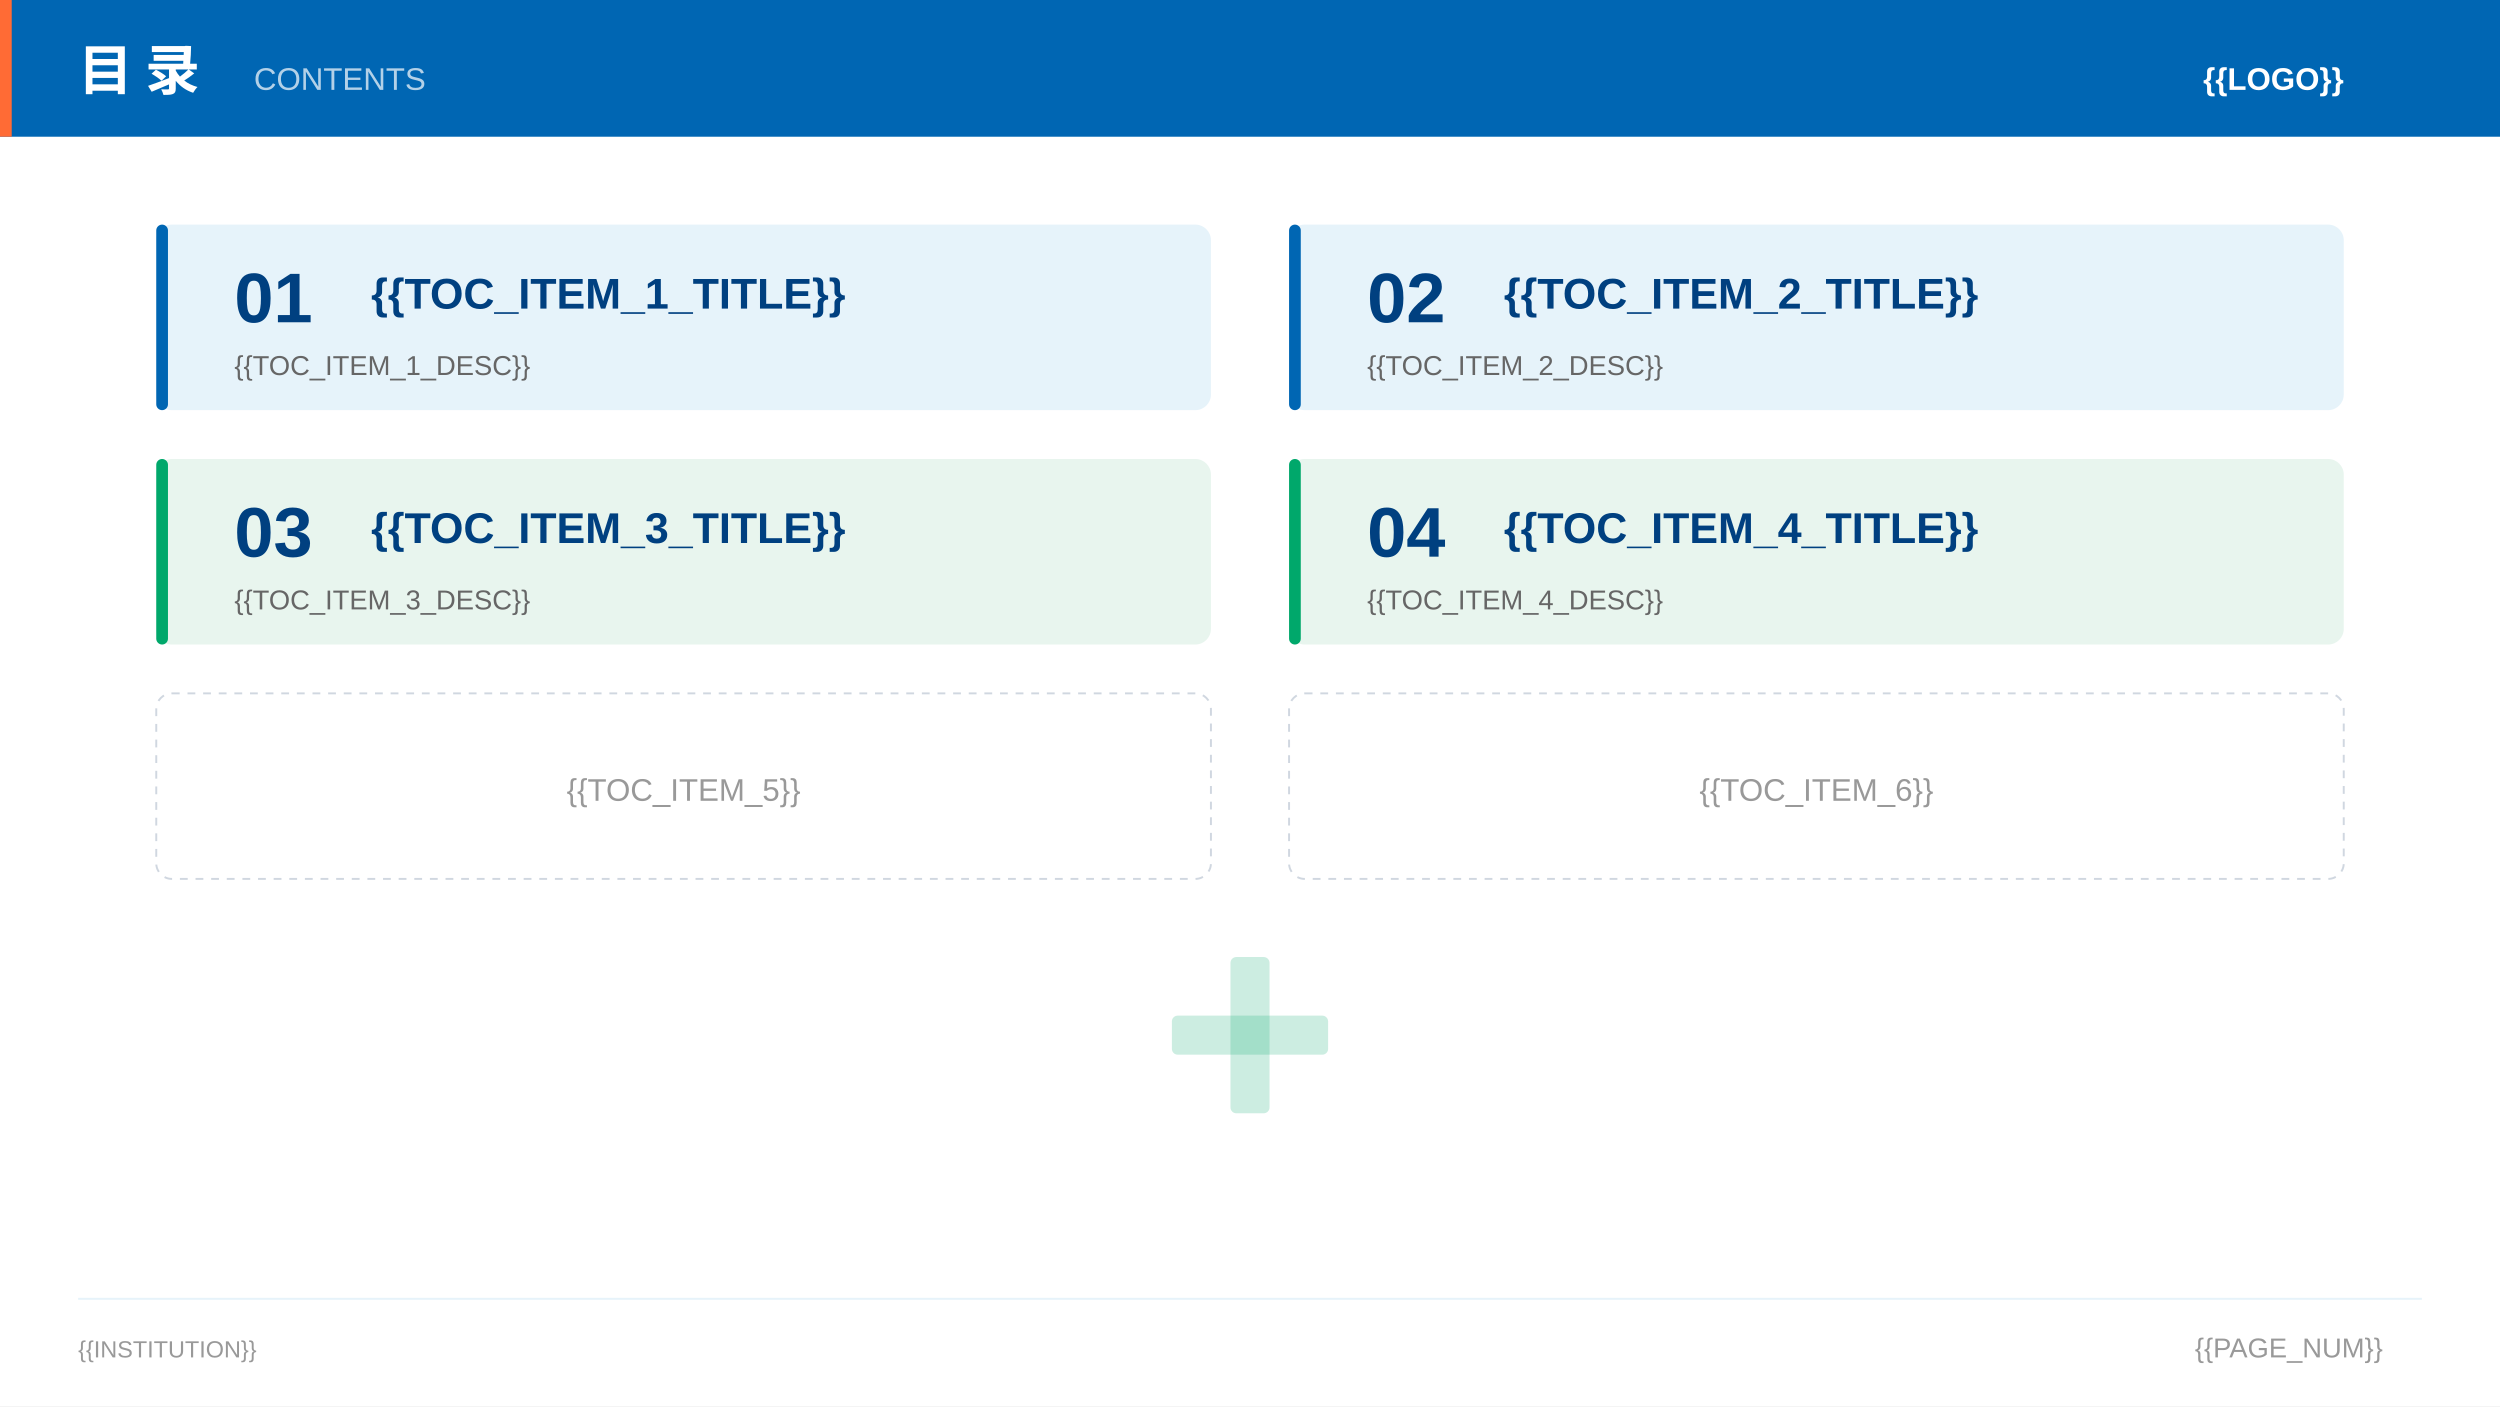
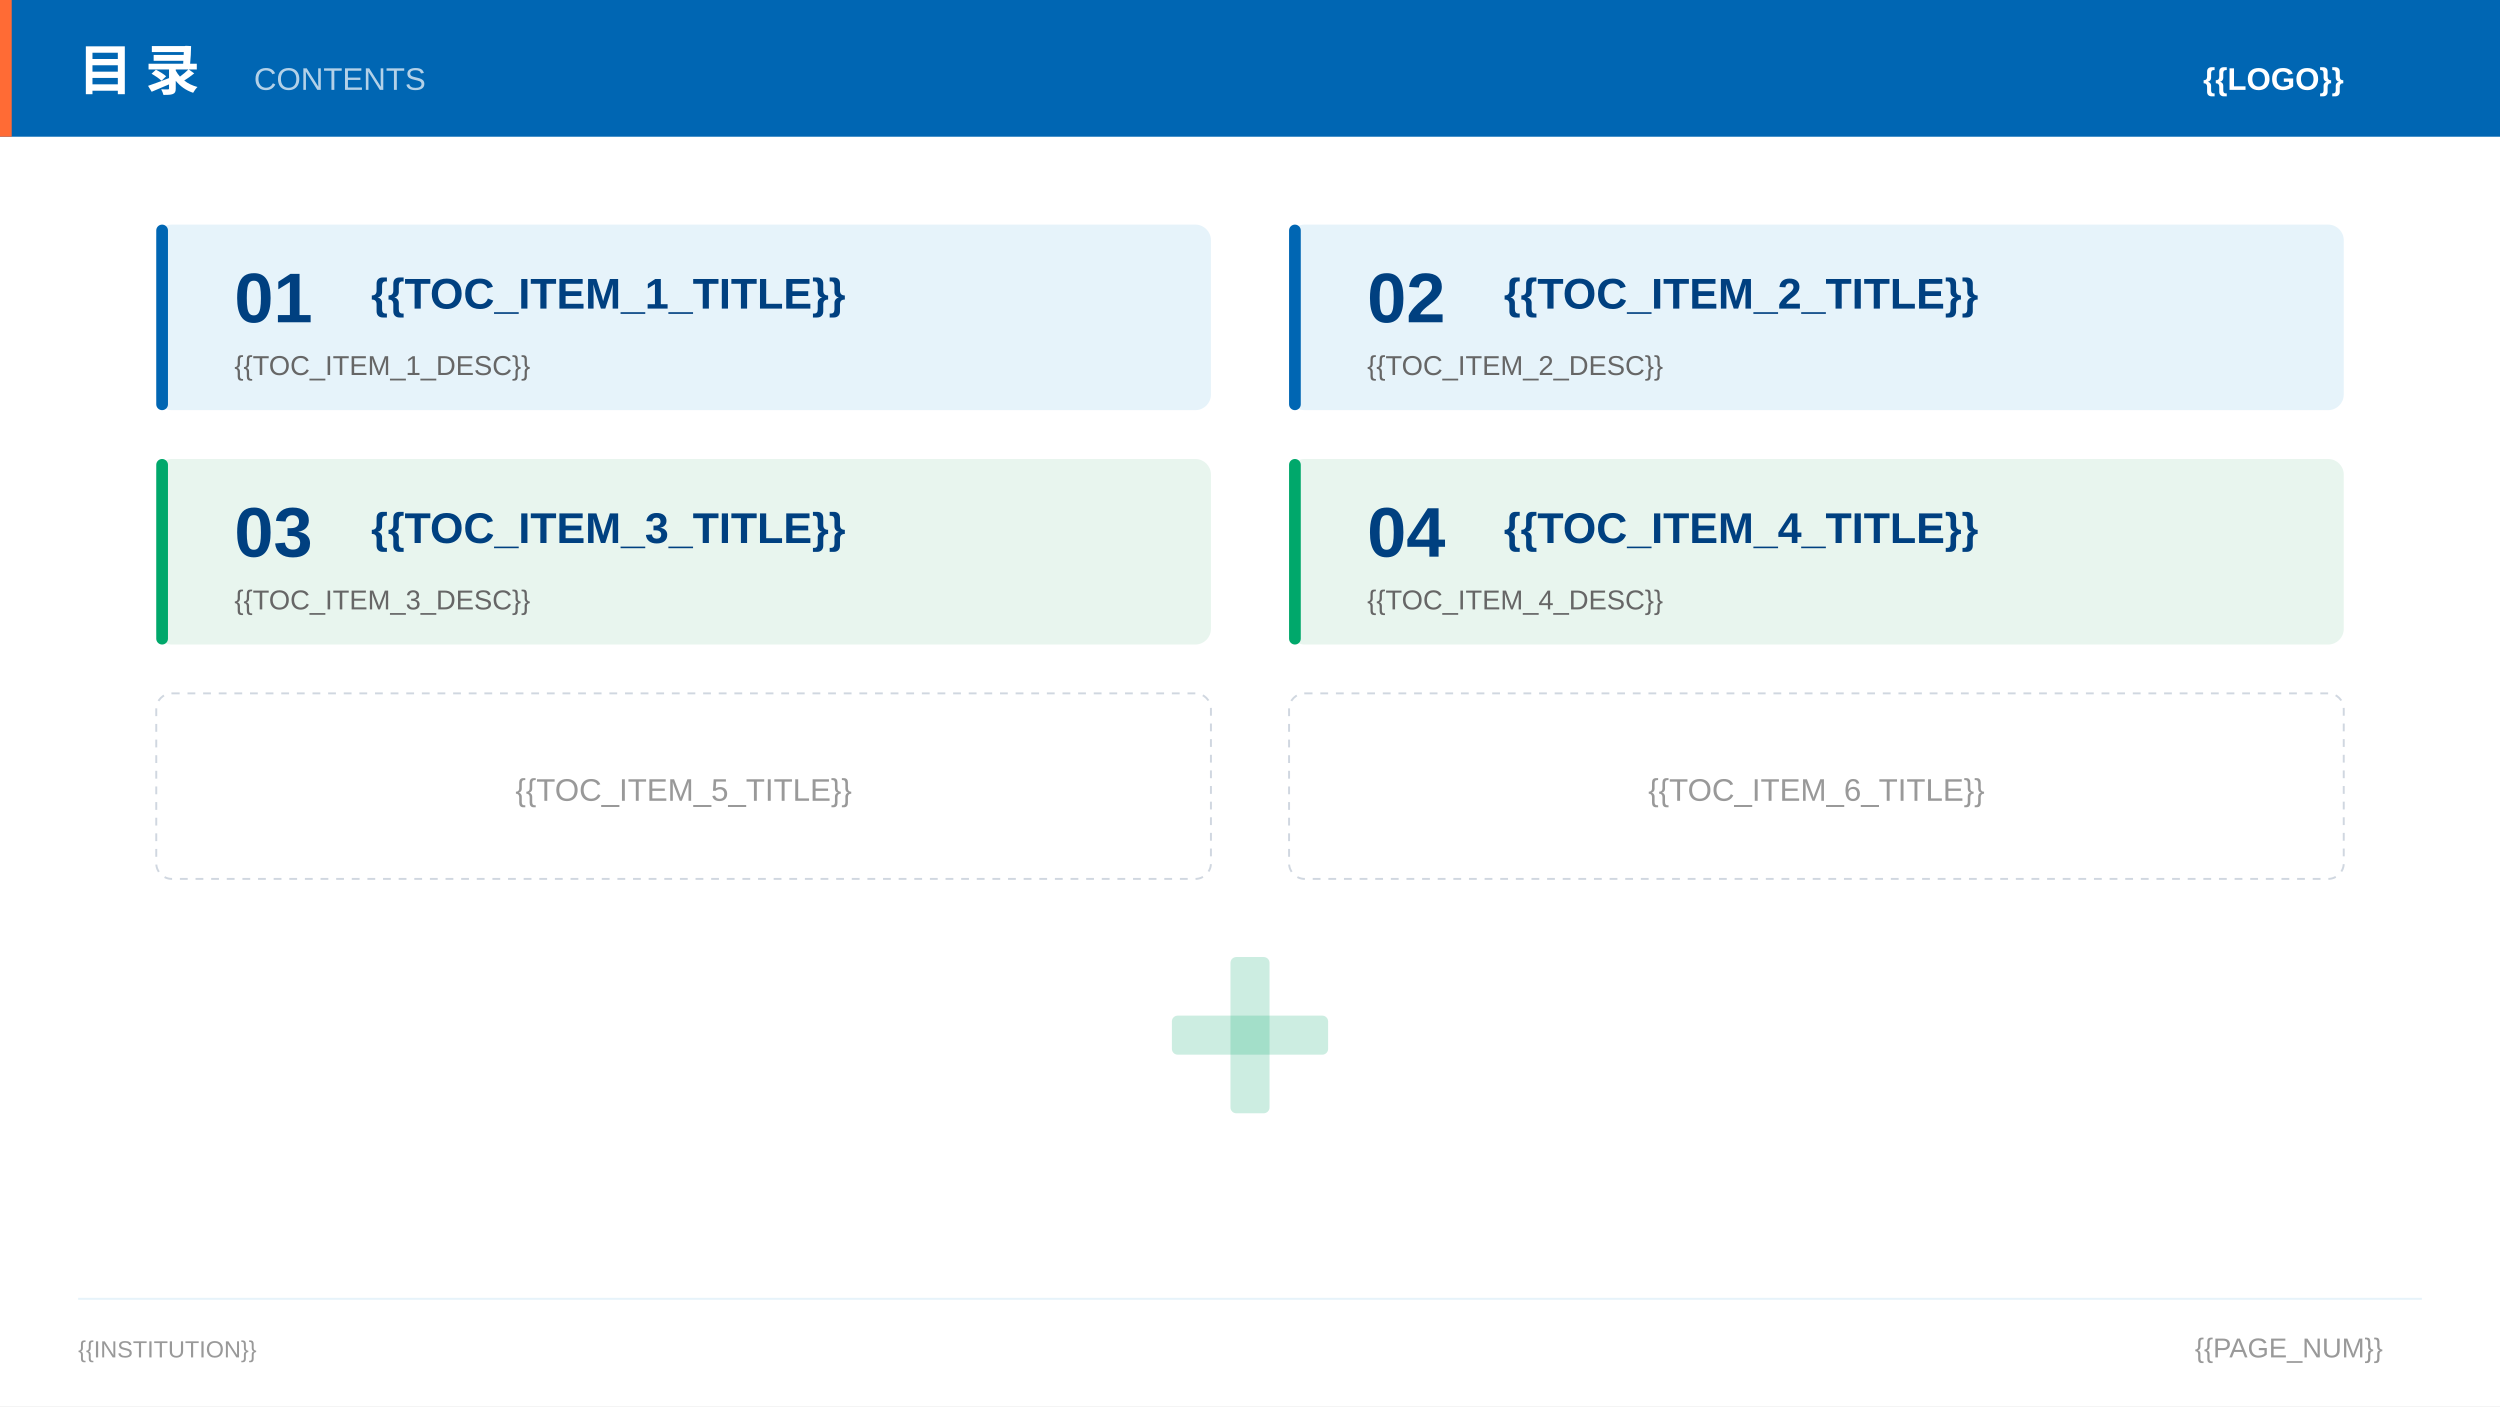
<svg xmlns="http://www.w3.org/2000/svg" viewBox="0 0 1280 720">
  <rect width="1280" height="720" fill="#FFFFFF" />
  <rect x="0" y="0" width="1280" height="70" fill="#0066B3" />
  <rect x="0" y="0" width="6" height="70" fill="#FF6B35" />
  <text x="40" y="46" fill="#FFFFFF" font-family="Microsoft YaHei, Arial, sans-serif" font-size="28" font-weight="bold">
        目 录
    </text>
  <text x="130" y="46" fill="#FFFFFF" fill-opacity="0.7" font-family="Microsoft YaHei, Arial, sans-serif" font-size="16">
        CONTENTS
    </text>
  <text x="1200" y="46" text-anchor="end" fill="#FFFFFF" font-family="Microsoft YaHei, Arial, sans-serif" font-size="16" font-weight="bold">
        {{LOGO}}
    </text>
  <rect x="80" y="100" width="1120" height="520" fill="none" />
  <rect x="80" y="115" width="540" height="95" fill="#E6F3FA" rx="8" />
  <rect x="80" y="115" width="6" height="95" fill="#0066B3" rx="3" />
  <text x="120" y="165" fill="#004080" font-family="Microsoft YaHei, Arial, sans-serif" font-size="36" font-weight="bold">01</text>
  <text x="190" y="158" fill="#004080" font-family="Microsoft YaHei, Arial, sans-serif" font-size="22" font-weight="bold">{{TOC_ITEM_1_TITLE}}</text>
  <text x="120" y="192" fill="#666666" font-family="Microsoft YaHei, Arial, sans-serif" font-size="14">{{TOC_ITEM_1_DESC}}</text>
  <rect x="660" y="115" width="540" height="95" fill="#E6F3FA" rx="8" />
  <rect x="660" y="115" width="6" height="95" fill="#0066B3" rx="3" />
  <text x="700" y="165" fill="#004080" font-family="Microsoft YaHei, Arial, sans-serif" font-size="36" font-weight="bold">02</text>
  <text x="770" y="158" fill="#004080" font-family="Microsoft YaHei, Arial, sans-serif" font-size="22" font-weight="bold">{{TOC_ITEM_2_TITLE}}</text>
  <text x="700" y="192" fill="#666666" font-family="Microsoft YaHei, Arial, sans-serif" font-size="14">{{TOC_ITEM_2_DESC}}</text>
  <rect x="80" y="235" width="540" height="95" fill="#E8F5EE" rx="8" />
  <rect x="80" y="235" width="6" height="95" fill="#00A86B" rx="3" />
  <text x="120" y="285" fill="#004080" font-family="Microsoft YaHei, Arial, sans-serif" font-size="36" font-weight="bold">03</text>
  <text x="190" y="278" fill="#004080" font-family="Microsoft YaHei, Arial, sans-serif" font-size="22" font-weight="bold">{{TOC_ITEM_3_TITLE}}</text>
  <text x="120" y="312" fill="#666666" font-family="Microsoft YaHei, Arial, sans-serif" font-size="14">{{TOC_ITEM_3_DESC}}</text>
  <rect x="660" y="235" width="540" height="95" fill="#E8F5EE" rx="8" />
  <rect x="660" y="235" width="6" height="95" fill="#00A86B" rx="3" />
  <text x="700" y="285" fill="#004080" font-family="Microsoft YaHei, Arial, sans-serif" font-size="36" font-weight="bold">04</text>
  <text x="770" y="278" fill="#004080" font-family="Microsoft YaHei, Arial, sans-serif" font-size="22" font-weight="bold">{{TOC_ITEM_4_TITLE}}</text>
  <text x="700" y="312" fill="#666666" font-family="Microsoft YaHei, Arial, sans-serif" font-size="14">{{TOC_ITEM_4_DESC}}</text>
  <rect x="80" y="355" width="540" height="95" fill="none" stroke="#D0D7E0" stroke-width="1" stroke-dasharray="4,4" rx="8" />
-   <text x="350" y="410" text-anchor="middle" fill="#999999" font-family="Microsoft YaHei, Arial, sans-serif" font-size="16">{{TOC_ITEM_5}}</text>
+   <text x="350" y="410" text-anchor="middle" fill="#999999" font-family="Microsoft YaHei, Arial, sans-serif" font-size="16">{{TOC_ITEM_5_TITLE}}</text>
  <rect x="660" y="355" width="540" height="95" fill="none" stroke="#D0D7E0" stroke-width="1" stroke-dasharray="4,4" rx="8" />
-   <text x="930" y="410" text-anchor="middle" fill="#999999" font-family="Microsoft YaHei, Arial, sans-serif" font-size="16">{{TOC_ITEM_6}}</text>
+   <text x="930" y="410" text-anchor="middle" fill="#999999" font-family="Microsoft YaHei, Arial, sans-serif" font-size="16">{{TOC_ITEM_6_TITLE}}</text>
  <rect x="600" y="520" width="80" height="20" fill="#00A86B" fill-opacity="0.2" rx="3" />
  <rect x="630" y="490" width="20" height="80" fill="#00A86B" fill-opacity="0.2" rx="3" />
  <line x1="40" y1="665" x2="1240" y2="665" stroke="#E6F3FA" stroke-width="1" />
  <text x="40" y="695" fill="#999999" font-family="Microsoft YaHei, Arial, sans-serif" font-size="12">
        {{INSTITUTION}}
    </text>
  <text x="1220" y="695" text-anchor="end" fill="#999999" font-family="Microsoft YaHei, Arial, sans-serif" font-size="14">{{PAGE_NUM}}</text>
</svg>
